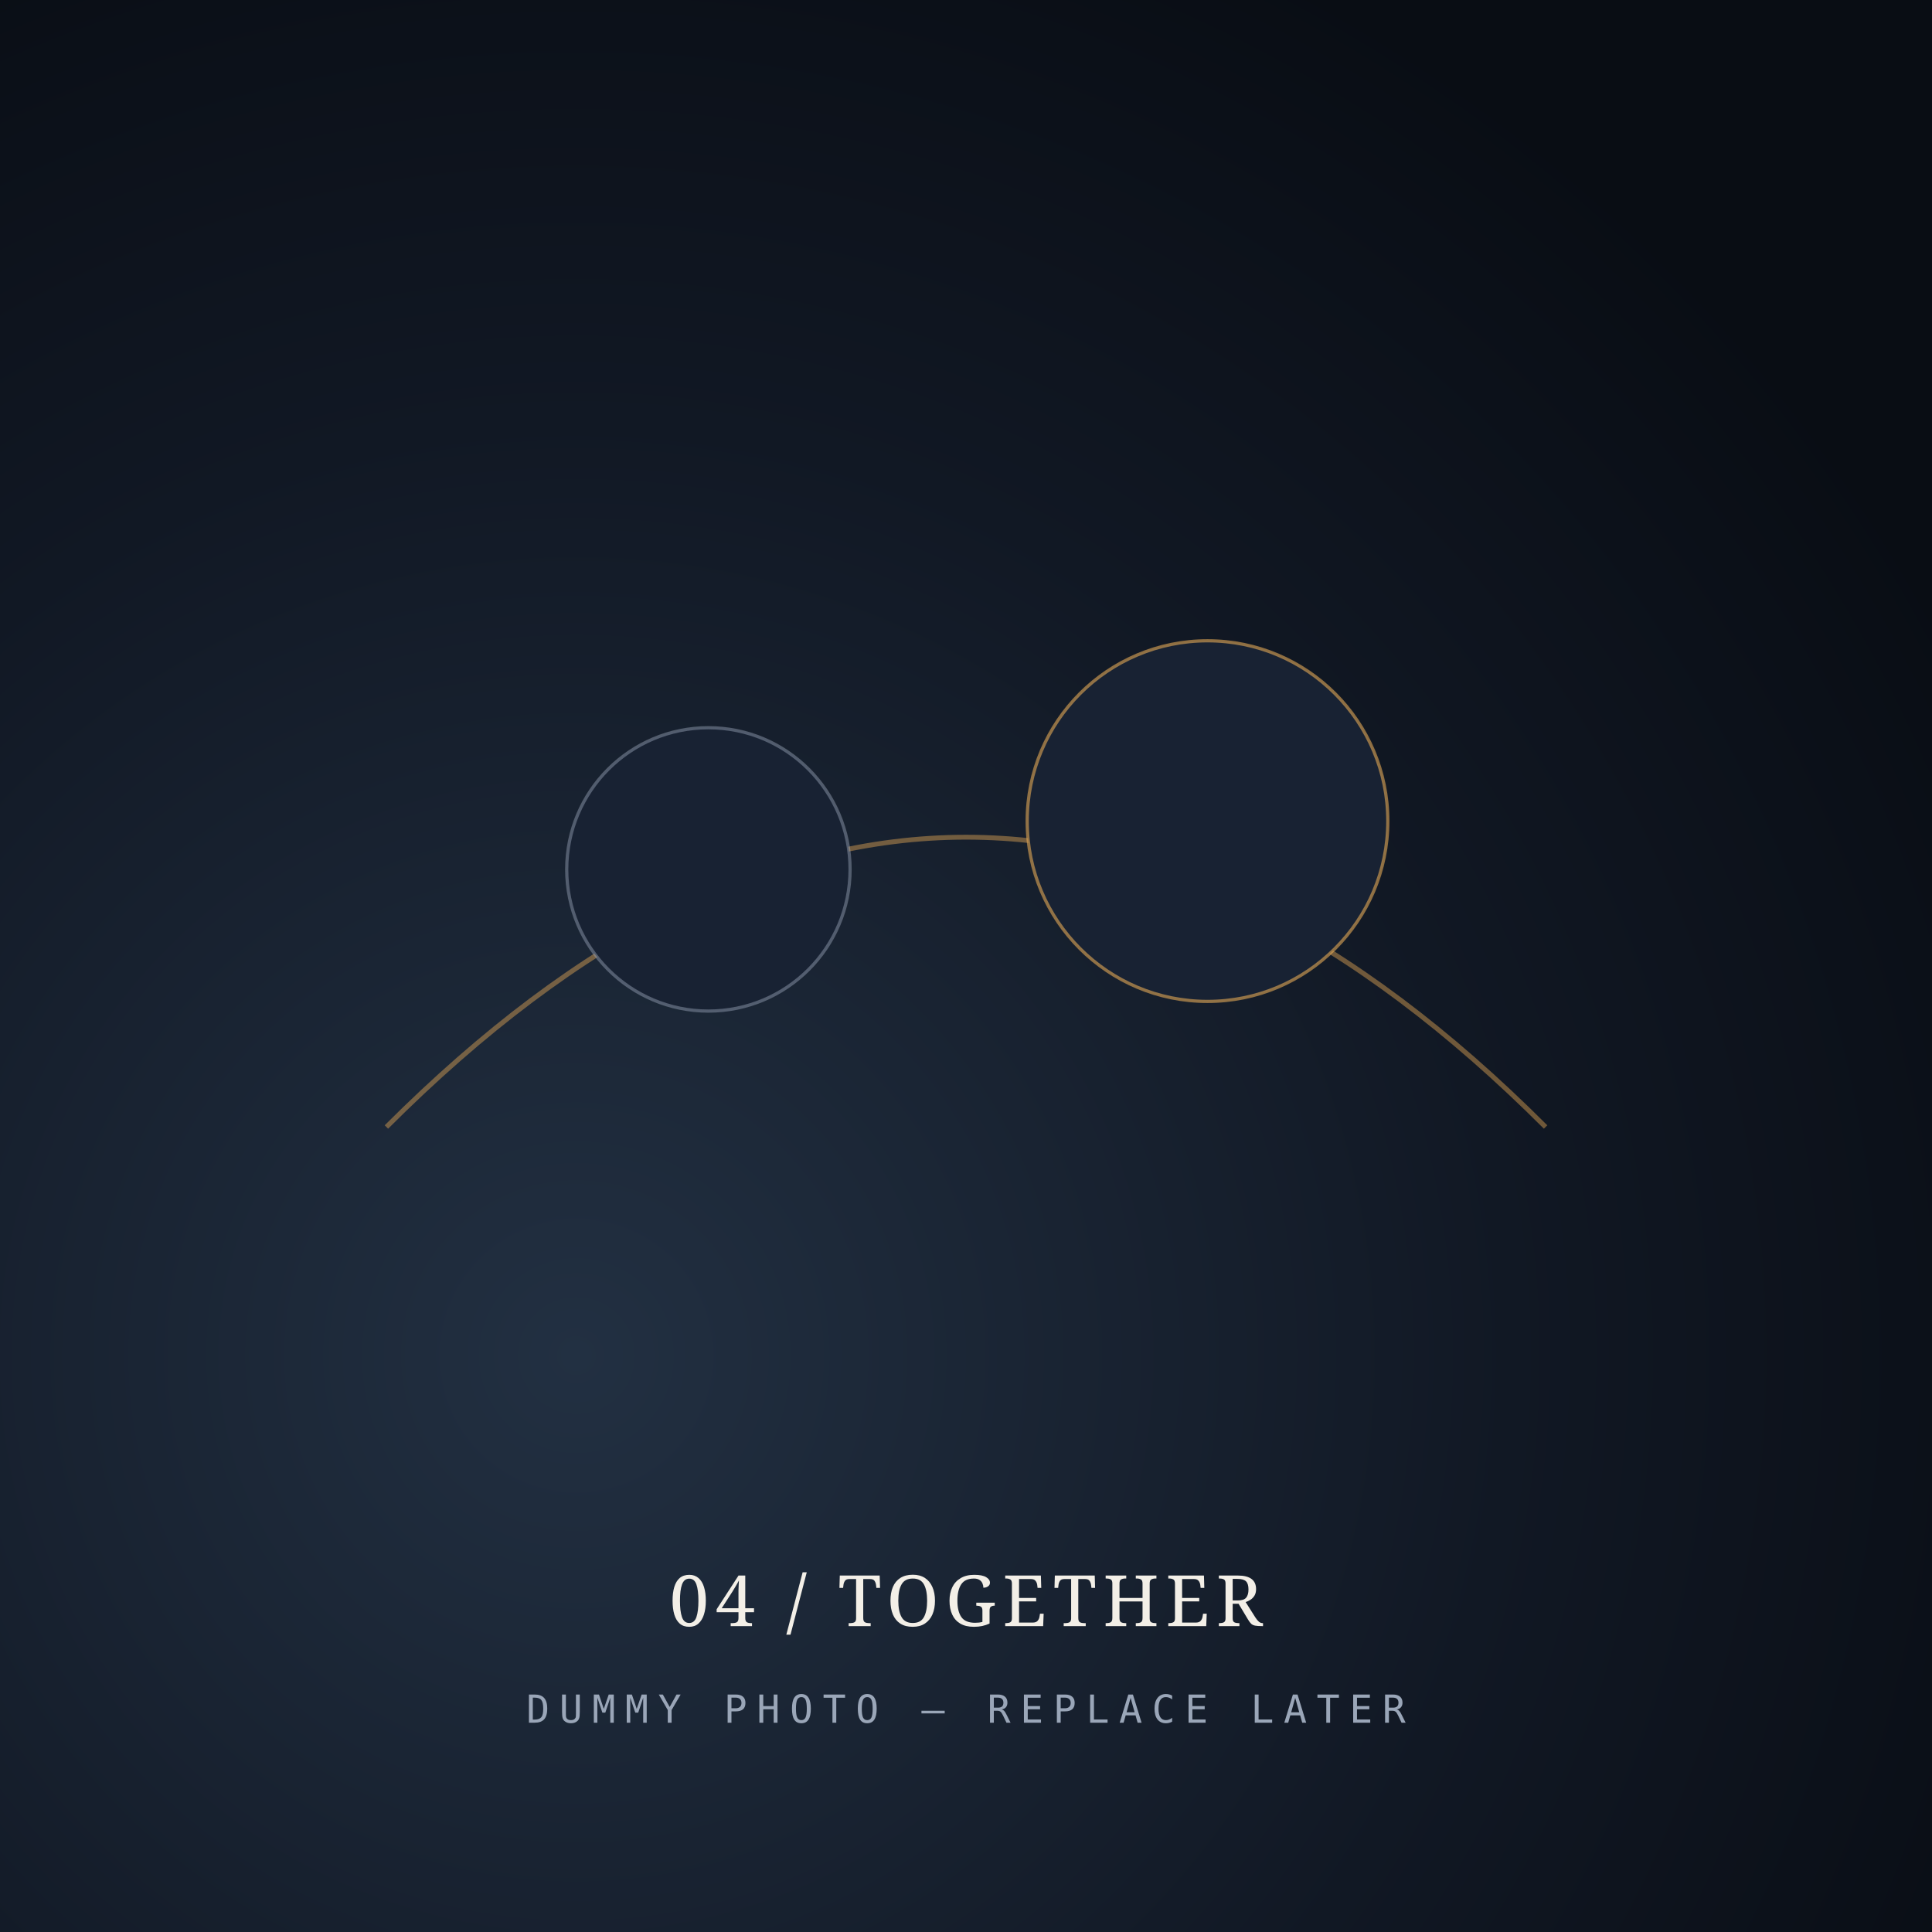
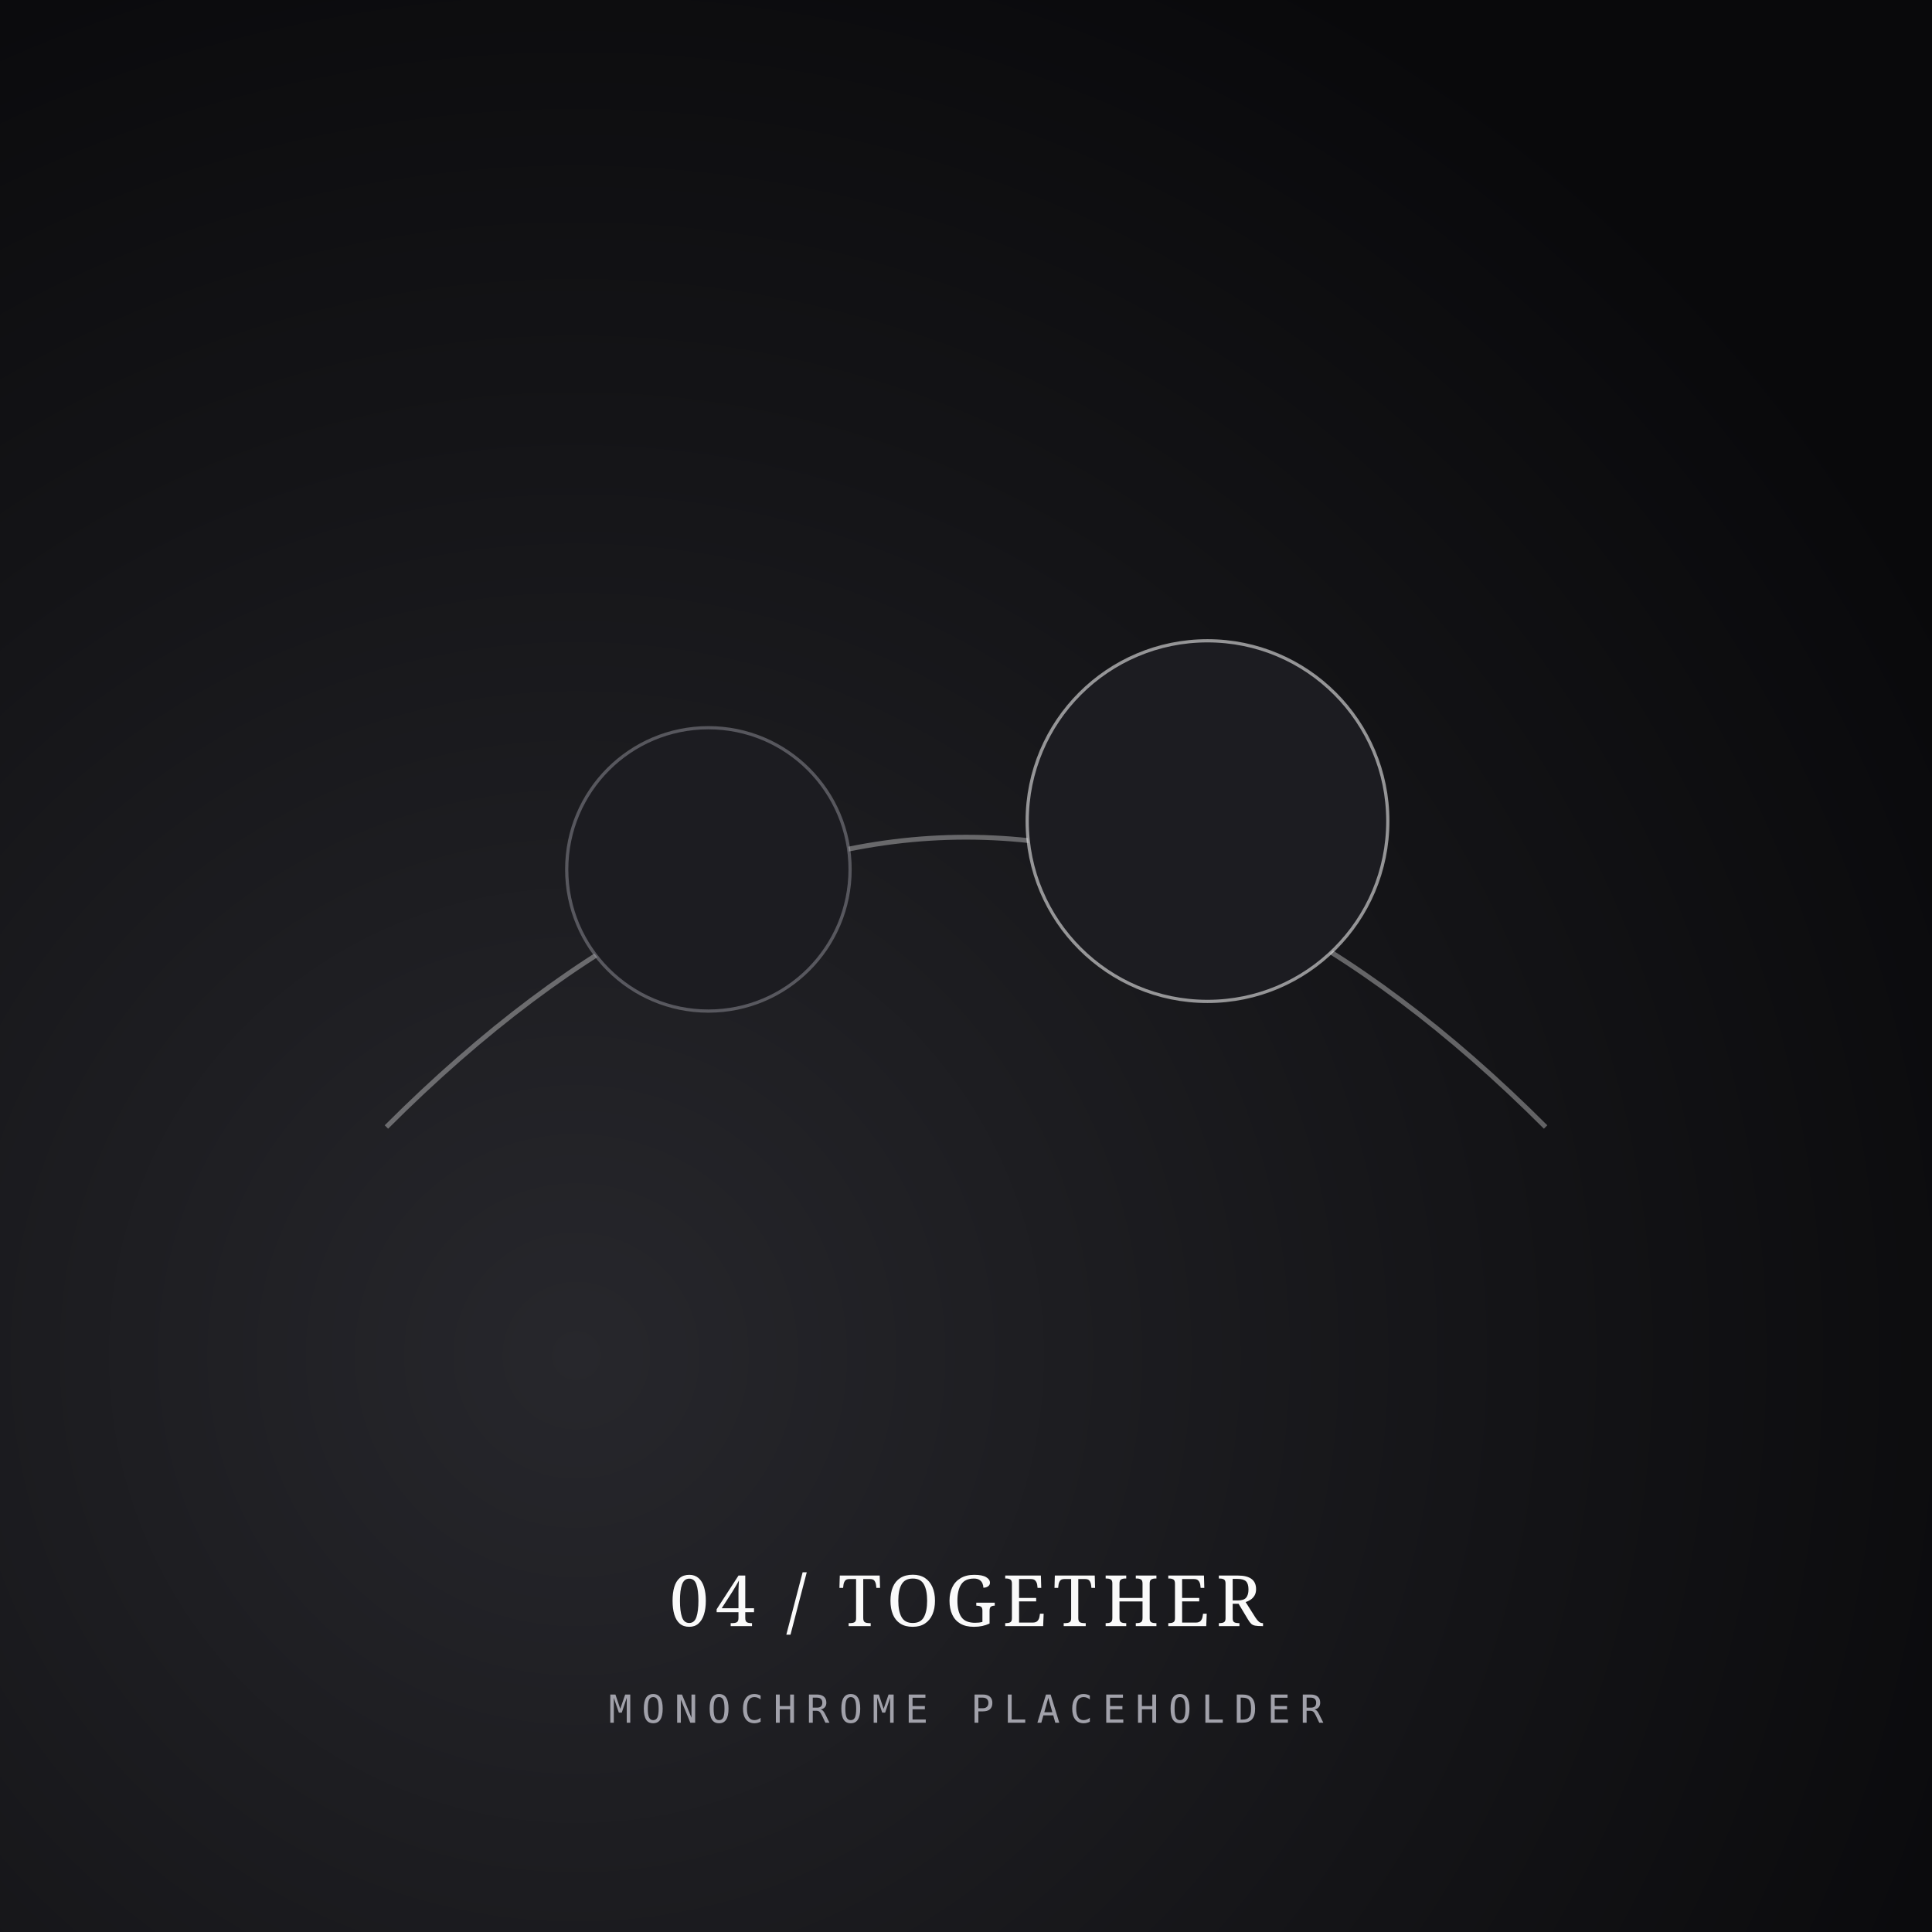
<svg xmlns="http://www.w3.org/2000/svg" viewBox="0 0 600 600" width="600" height="600">
  <defs>
    <radialGradient id="g4" cx="30%" cy="70%" r="80%">
-       <stop offset="0%" stop-color="#223042" />
-       <stop offset="60%" stop-color="#111824" />
-       <stop offset="100%" stop-color="#090d14" />
+       <stop offset="0%" stop-color="#27272c" />
+       <stop offset="60%" stop-color="#141417" />
+       <stop offset="100%" stop-color="#09090b" />
    </radialGradient>
  </defs>
  <rect width="600" height="600" fill="url(#g4)" />
-   <path d="M120 350 Q300 170 480 350" fill="none" stroke="#e2a856" stroke-opacity="0.45" stroke-width="1.5" />
-   <circle cx="220" cy="270" r="44" fill="#182233" stroke="#9aa6b8" stroke-opacity="0.45" />
-   <circle cx="375" cy="255" r="56" fill="#182233" stroke="#e2a856" stroke-opacity="0.6" />
-   <text x="300" y="505" text-anchor="middle" fill="#f3efe7" font-family="Georgia, serif" font-size="22" letter-spacing="2">04 / TOGETHER</text>
-   <text x="300" y="535" text-anchor="middle" fill="#9aa6b8" font-family="monospace" font-size="12" letter-spacing="3">DUMMY PHOTO — REPLACE LATER</text>
+   <path d="M120 350 Q300 170 480 350" fill="none" stroke="#fafafa" stroke-opacity="0.35" stroke-width="1.5" />
+   <circle cx="220" cy="270" r="44" fill="#1c1c21" stroke="#a1a1aa" stroke-opacity="0.45" />
+   <circle cx="375" cy="255" r="56" fill="#1c1c21" stroke="#fafafa" stroke-opacity="0.55" />
+   <text x="300" y="505" text-anchor="middle" fill="#fafafa" font-family="Georgia, serif" font-size="22" letter-spacing="2">04 / TOGETHER</text>
+   <text x="300" y="535" text-anchor="middle" fill="#a1a1aa" font-family="monospace" font-size="12" letter-spacing="3">MONOCHROME PLACEHOLDER</text>
</svg>
